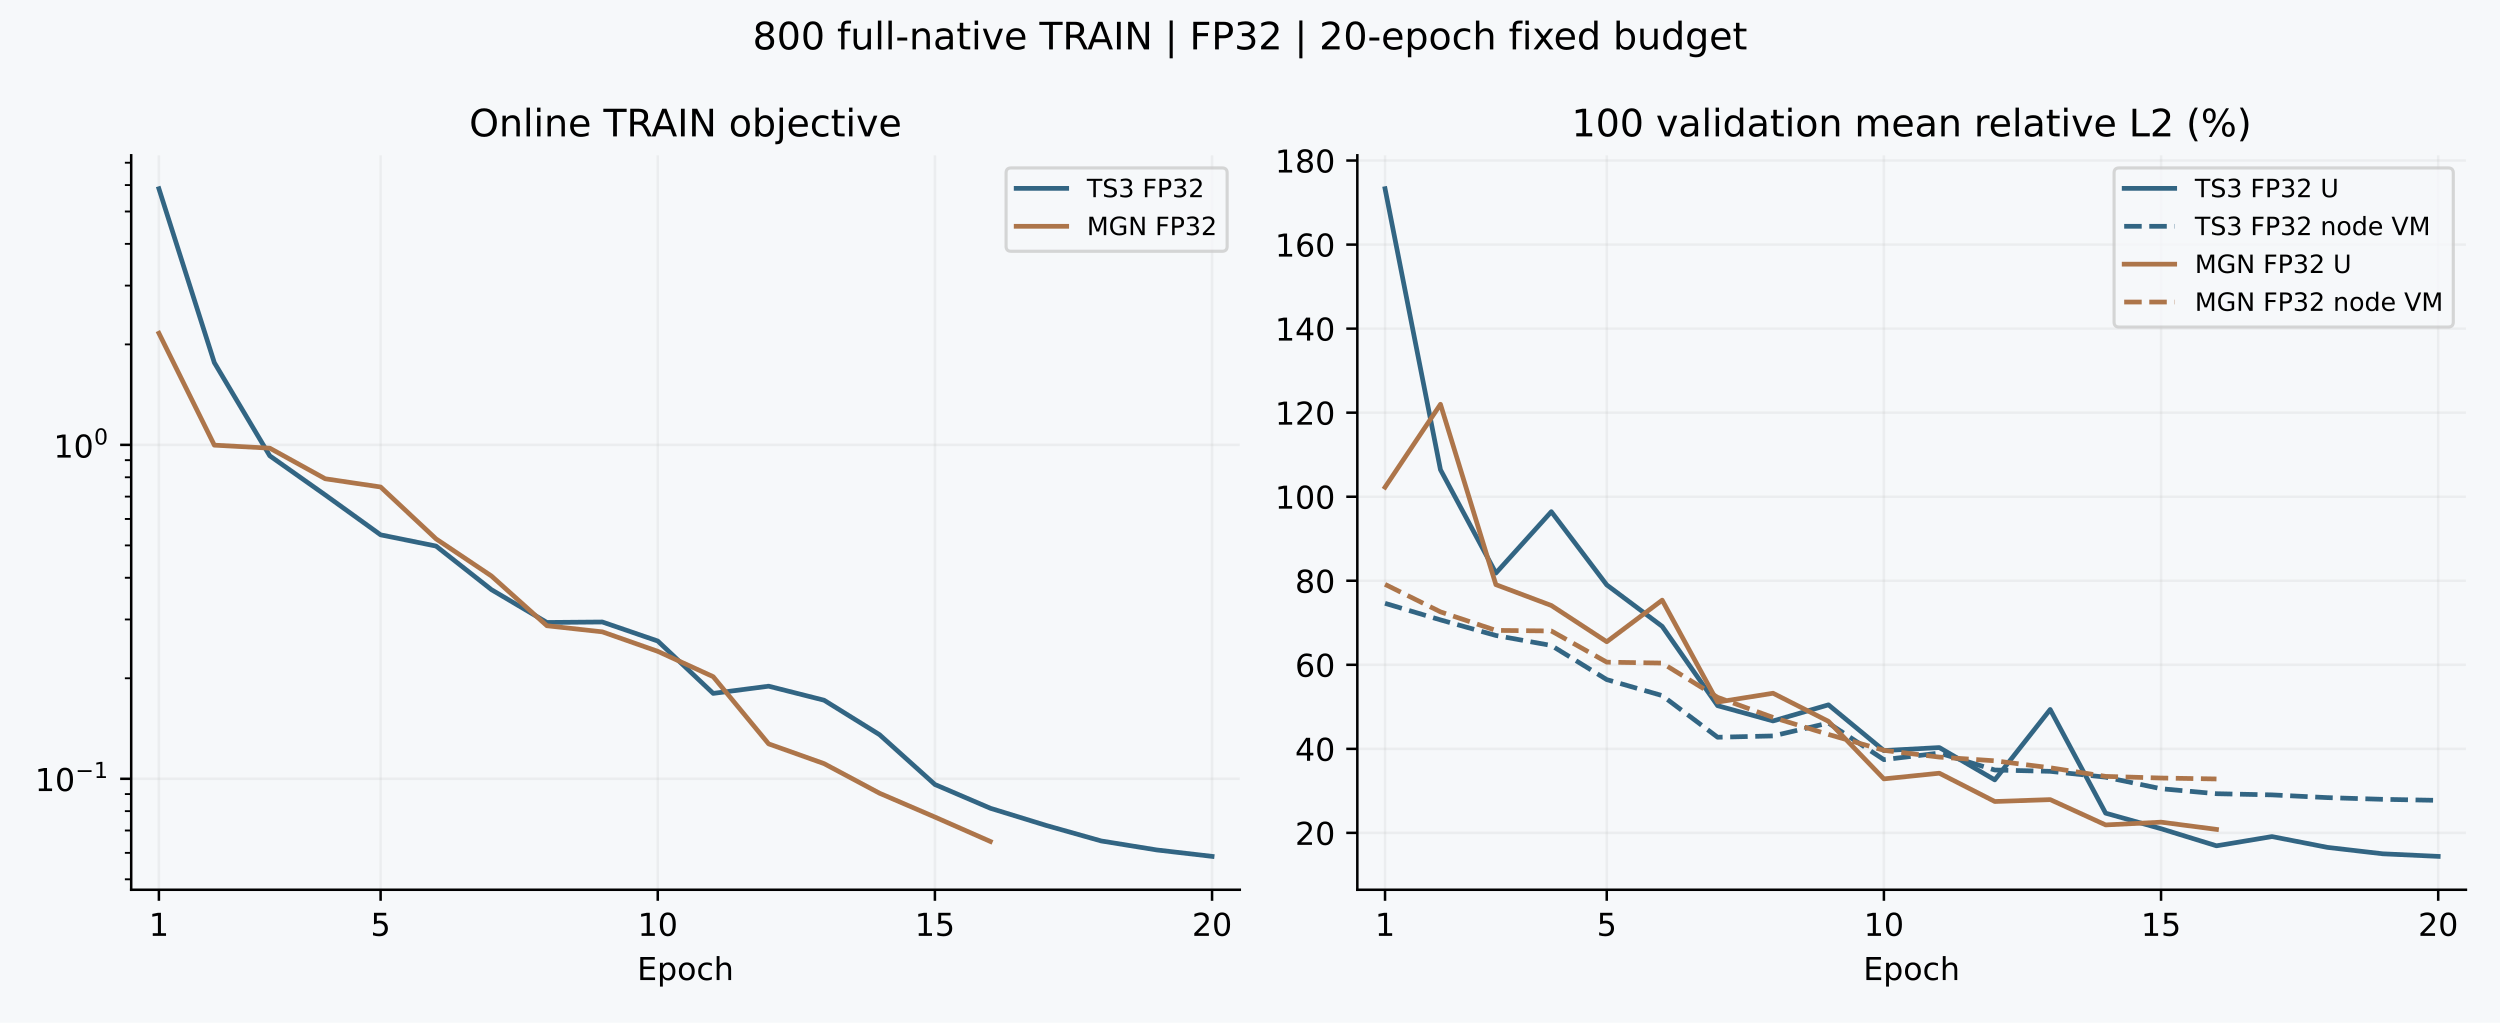
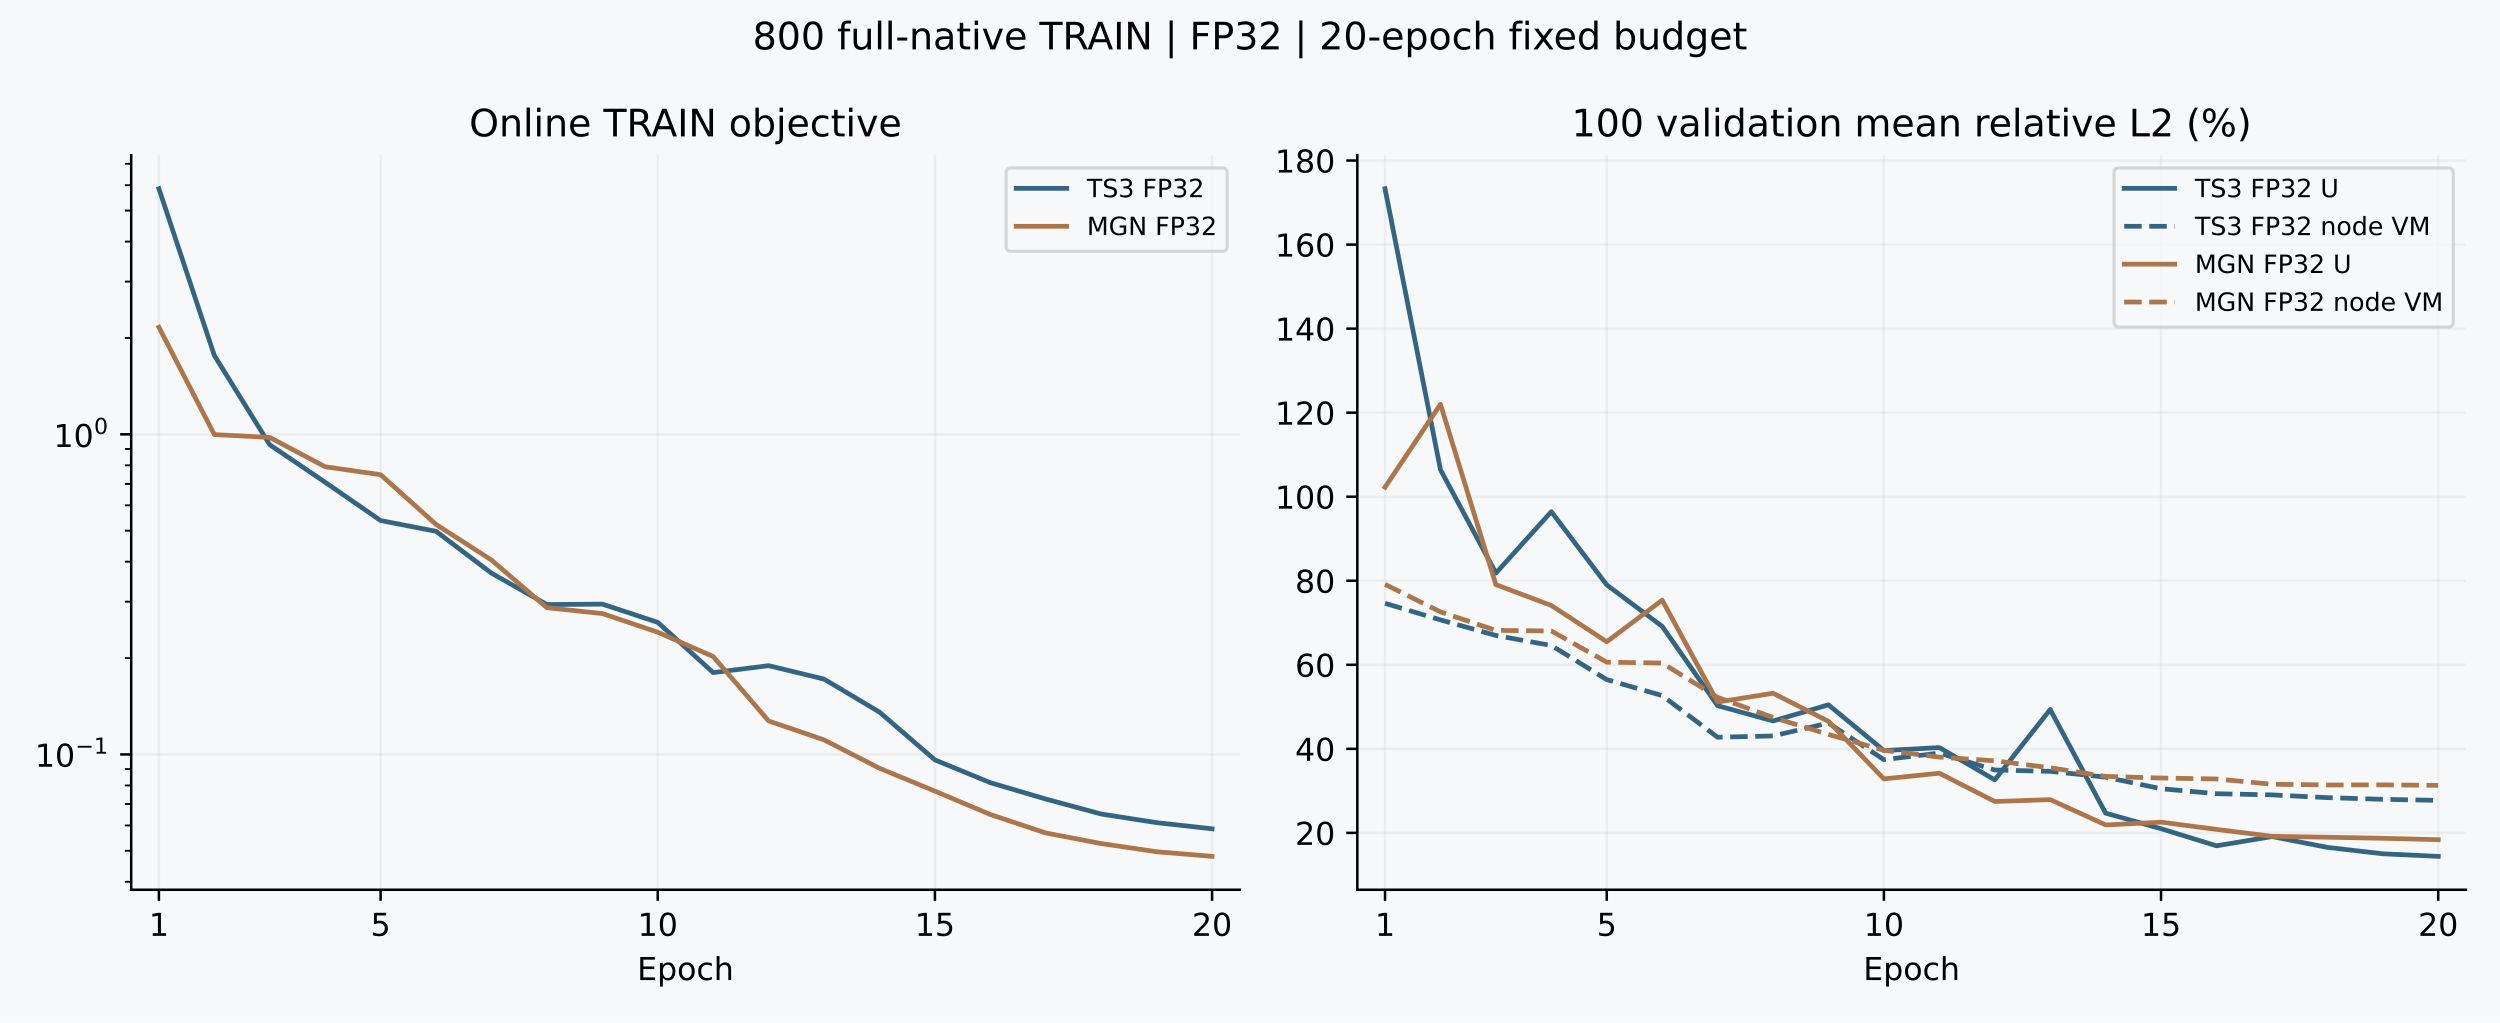
<svg xmlns="http://www.w3.org/2000/svg" xmlns:xlink="http://www.w3.org/1999/xlink" width="792pt" height="324pt" viewBox="0 0 792 324" version="1.1">
  <defs>
    <style type="text/css">*{stroke-linejoin: round; stroke-linecap: butt}</style>
  </defs>
  <g id="figure_1">
    <g id="patch_1">
      <path d="M 0 324 L 792 324 L 792 0 L 0 0 z " style="fill: #f6f8fa" />
    </g>
    <g id="axes_1">
      <g id="patch_2">
        <path d="M 41.56 281.878 L 392.76 281.878 L 392.76 49.203 L 41.56 49.203 z " style="fill: #f6f8fa" />
      </g>
      <g id="matplotlib.axis_1">
        <g id="xtick_1">
          <g id="line2d_1">
            <path d="M 50.34 281.878 L 50.34 49.203 " clip-path="url(#p38603b21fd)" style="fill: none; stroke: #b0b0b0; stroke-opacity: 0.15; stroke-width: 0.8; stroke-linecap: square" />
          </g>
          <g id="line2d_2">
            <defs>
              <path id="m1277dd95a5" d="M 0 0 L 0 3.5 " style="stroke: #000000; stroke-width: 0.8" />
            </defs>
            <g>
              <use xlink:href="#m1277dd95a5" x="50.34" y="281.878" style="stroke: #000000; stroke-width: 0.8" />
            </g>
          </g>
          <g id="text_1">
            <text style="font-size: 10px; font-family: 'DejaVu Sans'; text-anchor: middle" x="50.34" y="296.475" transform="rotate(-0 50.34 296.4753)">1</text>
          </g>
        </g>
        <g id="xtick_2">
          <g id="line2d_3">
            <path d="M 120.58 281.878 L 120.58 49.203 " clip-path="url(#p38603b21fd)" style="fill: none; stroke: #b0b0b0; stroke-opacity: 0.15; stroke-width: 0.8; stroke-linecap: square" />
          </g>
          <g id="line2d_4">
            <g>
              <use xlink:href="#m1277dd95a5" x="120.58" y="281.878" style="stroke: #000000; stroke-width: 0.8" />
            </g>
          </g>
          <g id="text_2">
            <text style="font-size: 10px; font-family: 'DejaVu Sans'; text-anchor: middle" x="120.58" y="296.475" transform="rotate(-0 120.58 296.4753)">5</text>
          </g>
        </g>
        <g id="xtick_3">
          <g id="line2d_5">
            <path d="M 208.38 281.878 L 208.38 49.203 " clip-path="url(#p38603b21fd)" style="fill: none; stroke: #b0b0b0; stroke-opacity: 0.15; stroke-width: 0.8; stroke-linecap: square" />
          </g>
          <g id="line2d_6">
            <g>
              <use xlink:href="#m1277dd95a5" x="208.38" y="281.878" style="stroke: #000000; stroke-width: 0.8" />
            </g>
          </g>
          <g id="text_3">
            <text style="font-size: 10px; font-family: 'DejaVu Sans'; text-anchor: middle" x="208.38" y="296.475" transform="rotate(-0 208.38 296.4753)">10</text>
          </g>
        </g>
        <g id="xtick_4">
          <g id="line2d_7">
            <path d="M 296.18 281.878 L 296.18 49.203 " clip-path="url(#p38603b21fd)" style="fill: none; stroke: #b0b0b0; stroke-opacity: 0.15; stroke-width: 0.8; stroke-linecap: square" />
          </g>
          <g id="line2d_8">
            <g>
              <use xlink:href="#m1277dd95a5" x="296.18" y="281.878" style="stroke: #000000; stroke-width: 0.8" />
            </g>
          </g>
          <g id="text_4">
            <text style="font-size: 10px; font-family: 'DejaVu Sans'; text-anchor: middle" x="296.18" y="296.475" transform="rotate(-0 296.18 296.4753)">15</text>
          </g>
        </g>
        <g id="xtick_5">
          <g id="line2d_9">
            <path d="M 383.98 281.878 L 383.98 49.203 " clip-path="url(#p38603b21fd)" style="fill: none; stroke: #b0b0b0; stroke-opacity: 0.15; stroke-width: 0.8; stroke-linecap: square" />
          </g>
          <g id="line2d_10">
            <g>
              <use xlink:href="#m1277dd95a5" x="383.98" y="281.878" style="stroke: #000000; stroke-width: 0.8" />
            </g>
          </g>
          <g id="text_5">
            <text style="font-size: 10px; font-family: 'DejaVu Sans'; text-anchor: middle" x="383.98" y="296.475" transform="rotate(-0 383.98 296.4753)">20</text>
          </g>
        </g>
        <g id="text_6">
          <text style="font-size: 10px; font-family: 'DejaVu Sans'; text-anchor: middle" x="217.16" y="310.476" transform="rotate(-0 217.16 310.4761)">Epoch</text>
        </g>
      </g>
      <g id="matplotlib.axis_2">
        <g id="ytick_1">
          <g id="line2d_11">
-             <path d="M 41.56 246.718 L 392.76 246.718 " clip-path="url(#p38603b21fd)" style="fill: none; stroke: #b0b0b0; stroke-opacity: 0.15; stroke-width: 0.8; stroke-linecap: square" />
+             <path d="M 41.56 239.005 L 392.76 239.005 " clip-path="url(#p38603b21fd)" style="fill: none; stroke: #b0b0b0; stroke-opacity: 0.15; stroke-width: 0.8; stroke-linecap: square" />
          </g>
          <g id="line2d_12">
            <defs>
              <path id="mb6ccb03e6a" d="M 0 0 L -3.5 0 " style="stroke: #000000; stroke-width: 0.8" />
            </defs>
            <g>
-               <use xlink:href="#mb6ccb03e6a" x="41.56" y="246.718" style="stroke: #000000; stroke-width: 0.8" />
+               <use xlink:href="#mb6ccb03e6a" x="41.56" y="239.005" style="stroke: #000000; stroke-width: 0.8" />
            </g>
          </g>
          <g id="text_7">
-             <g transform="translate(11.06 251.3682)">
+             <g transform="translate(11.06 243.6551)">
              <text>
                <tspan x="0" y="-0.762" style="font-size: 10px; font-family: 'DejaVu Sans'">1</tspan>
                <tspan x="6.362" y="-0.762" style="font-size: 10px; font-family: 'DejaVu Sans'">0</tspan>
                <tspan x="12.82" y="-4.892" style="font-size: 7px; font-family: 'DejaVu Sans'">−</tspan>
                <tspan x="18.686" y="-4.892" style="font-size: 7px; font-family: 'DejaVu Sans'">1</tspan>
              </text>
            </g>
          </g>
        </g>
        <g id="ytick_2">
          <g id="line2d_13">
-             <path d="M 41.56 140.942 L 392.76 140.942 " clip-path="url(#p38603b21fd)" style="fill: none; stroke: #b0b0b0; stroke-opacity: 0.15; stroke-width: 0.8; stroke-linecap: square" />
+             <path d="M 41.56 137.593 L 392.76 137.593 " clip-path="url(#p38603b21fd)" style="fill: none; stroke: #b0b0b0; stroke-opacity: 0.15; stroke-width: 0.8; stroke-linecap: square" />
          </g>
          <g id="line2d_14">
            <g>
-               <use xlink:href="#mb6ccb03e6a" x="41.56" y="140.942" style="stroke: #000000; stroke-width: 0.8" />
+               <use xlink:href="#mb6ccb03e6a" x="41.56" y="137.593" style="stroke: #000000; stroke-width: 0.8" />
            </g>
          </g>
          <g id="text_8">
-             <g transform="translate(16.96 145.6417)">
+             <g transform="translate(16.96 142.2929)">
              <text>
                <tspan x="0" y="-0.675" style="font-size: 10px; font-family: 'DejaVu Sans'">1</tspan>
                <tspan x="6.362" y="-0.675" style="font-size: 10px; font-family: 'DejaVu Sans'">0</tspan>
                <tspan x="12.82" y="-4.805" style="font-size: 7px; font-family: 'DejaVu Sans'">0</tspan>
              </text>
            </g>
          </g>
        </g>
        <g id="ytick_3">
          <g id="line2d_15">
            <defs>
              <path id="mc5d90424d1" d="M 0 0 L -2 0 " style="stroke: #000000; stroke-width: 0.6" />
            </defs>
            <g>
-               <use xlink:href="#mc5d90424d1" x="41.56" y="278.56" style="stroke: #000000; stroke-width: 0.6" />
+               <use xlink:href="#mc5d90424d1" x="41.56" y="279.361" style="stroke: #000000; stroke-width: 0.6" />
            </g>
          </g>
        </g>
        <g id="ytick_4">
          <g id="line2d_16">
            <g>
-               <use xlink:href="#mc5d90424d1" x="41.56" y="270.185" style="stroke: #000000; stroke-width: 0.6" />
+               <use xlink:href="#mc5d90424d1" x="41.56" y="269.533" style="stroke: #000000; stroke-width: 0.6" />
            </g>
          </g>
        </g>
        <g id="ytick_5">
          <g id="line2d_17">
            <g>
-               <use xlink:href="#mc5d90424d1" x="41.56" y="263.103" style="stroke: #000000; stroke-width: 0.6" />
+               <use xlink:href="#mc5d90424d1" x="41.56" y="261.503" style="stroke: #000000; stroke-width: 0.6" />
            </g>
          </g>
        </g>
        <g id="ytick_6">
          <g id="line2d_18">
            <g>
-               <use xlink:href="#mc5d90424d1" x="41.56" y="256.969" style="stroke: #000000; stroke-width: 0.6" />
+               <use xlink:href="#mc5d90424d1" x="41.56" y="254.714" style="stroke: #000000; stroke-width: 0.6" />
            </g>
          </g>
        </g>
        <g id="ytick_7">
          <g id="line2d_19">
            <g>
-               <use xlink:href="#mc5d90424d1" x="41.56" y="251.558" style="stroke: #000000; stroke-width: 0.6" />
+               <use xlink:href="#mc5d90424d1" x="41.56" y="248.833" style="stroke: #000000; stroke-width: 0.6" />
            </g>
          </g>
        </g>
        <g id="ytick_8">
          <g id="line2d_20">
            <g>
-               <use xlink:href="#mc5d90424d1" x="41.56" y="214.876" style="stroke: #000000; stroke-width: 0.6" />
+               <use xlink:href="#mc5d90424d1" x="41.56" y="243.645" style="stroke: #000000; stroke-width: 0.6" />
            </g>
          </g>
        </g>
        <g id="ytick_9">
          <g id="line2d_21">
            <g>
-               <use xlink:href="#mc5d90424d1" x="41.56" y="196.25" style="stroke: #000000; stroke-width: 0.6" />
+               <use xlink:href="#mc5d90424d1" x="41.56" y="208.477" style="stroke: #000000; stroke-width: 0.6" />
            </g>
          </g>
        </g>
        <g id="ytick_10">
          <g id="line2d_22">
            <g>
-               <use xlink:href="#mc5d90424d1" x="41.56" y="183.034" style="stroke: #000000; stroke-width: 0.6" />
+               <use xlink:href="#mc5d90424d1" x="41.56" y="190.619" style="stroke: #000000; stroke-width: 0.6" />
            </g>
          </g>
        </g>
        <g id="ytick_11">
          <g id="line2d_23">
            <g>
-               <use xlink:href="#mc5d90424d1" x="41.56" y="172.784" style="stroke: #000000; stroke-width: 0.6" />
+               <use xlink:href="#mc5d90424d1" x="41.56" y="177.949" style="stroke: #000000; stroke-width: 0.6" />
            </g>
          </g>
        </g>
        <g id="ytick_12">
          <g id="line2d_24">
            <g>
-               <use xlink:href="#mc5d90424d1" x="41.56" y="164.408" style="stroke: #000000; stroke-width: 0.6" />
+               <use xlink:href="#mc5d90424d1" x="41.56" y="168.121" style="stroke: #000000; stroke-width: 0.6" />
            </g>
          </g>
        </g>
        <g id="ytick_13">
          <g id="line2d_25">
            <g>
-               <use xlink:href="#mc5d90424d1" x="41.56" y="157.327" style="stroke: #000000; stroke-width: 0.6" />
+               <use xlink:href="#mc5d90424d1" x="41.56" y="160.091" style="stroke: #000000; stroke-width: 0.6" />
            </g>
          </g>
        </g>
        <g id="ytick_14">
          <g id="line2d_26">
            <g>
-               <use xlink:href="#mc5d90424d1" x="41.56" y="151.192" style="stroke: #000000; stroke-width: 0.6" />
+               <use xlink:href="#mc5d90424d1" x="41.56" y="153.302" style="stroke: #000000; stroke-width: 0.6" />
            </g>
          </g>
        </g>
        <g id="ytick_15">
          <g id="line2d_27">
            <g>
-               <use xlink:href="#mc5d90424d1" x="41.56" y="145.782" style="stroke: #000000; stroke-width: 0.6" />
+               <use xlink:href="#mc5d90424d1" x="41.56" y="147.421" style="stroke: #000000; stroke-width: 0.6" />
            </g>
          </g>
        </g>
        <g id="ytick_16">
          <g id="line2d_28">
            <g>
-               <use xlink:href="#mc5d90424d1" x="41.56" y="109.1" style="stroke: #000000; stroke-width: 0.6" />
+               <use xlink:href="#mc5d90424d1" x="41.56" y="142.233" style="stroke: #000000; stroke-width: 0.6" />
            </g>
          </g>
        </g>
        <g id="ytick_17">
          <g id="line2d_29">
            <g>
-               <use xlink:href="#mc5d90424d1" x="41.56" y="90.473" style="stroke: #000000; stroke-width: 0.6" />
+               <use xlink:href="#mc5d90424d1" x="41.56" y="107.065" style="stroke: #000000; stroke-width: 0.6" />
            </g>
          </g>
        </g>
        <g id="ytick_18">
          <g id="line2d_30">
            <g>
-               <use xlink:href="#mc5d90424d1" x="41.56" y="77.258" style="stroke: #000000; stroke-width: 0.6" />
+               <use xlink:href="#mc5d90424d1" x="41.56" y="89.207" style="stroke: #000000; stroke-width: 0.6" />
            </g>
          </g>
        </g>
        <g id="ytick_19">
          <g id="line2d_31">
            <g>
-               <use xlink:href="#mc5d90424d1" x="41.56" y="67.007" style="stroke: #000000; stroke-width: 0.6" />
+               <use xlink:href="#mc5d90424d1" x="41.56" y="76.537" style="stroke: #000000; stroke-width: 0.6" />
            </g>
          </g>
        </g>
        <g id="ytick_20">
          <g id="line2d_32">
            <g>
-               <use xlink:href="#mc5d90424d1" x="41.56" y="58.632" style="stroke: #000000; stroke-width: 0.6" />
+               <use xlink:href="#mc5d90424d1" x="41.56" y="66.709" style="stroke: #000000; stroke-width: 0.6" />
            </g>
          </g>
        </g>
        <g id="ytick_21">
          <g id="line2d_33">
            <g>
-               <use xlink:href="#mc5d90424d1" x="41.56" y="51.55" style="stroke: #000000; stroke-width: 0.6" />
-             </g>
-           </g>
-         </g>
-       </g>
-       <g id="line2d_34">
-         <path d="M 50.34 59.779 L 67.9 114.883 L 85.46 144.4 L 103.02 156.792 L 120.58 169.439 L 138.14 172.998 L 155.7 186.815 L 173.26 197.199 L 190.82 197.046 L 208.38 203.08 L 225.94 219.67 L 243.5 217.382 L 261.06 221.827 L 278.62 232.735 L 296.18 248.527 L 313.74 256.054 L 331.3 261.464 L 348.86 266.415 L 366.42 269.26 L 383.98 271.302 " clip-path="url(#p38603b21fd)" style="fill: none; stroke: #326583; stroke-width: 1.5; stroke-linecap: square" />
+               <use xlink:href="#mc5d90424d1" x="41.56" y="58.679" style="stroke: #000000; stroke-width: 0.6" />
+             </g>
+           </g>
+         </g>
+         <g id="ytick_22">
+           <g id="line2d_34">
+             <g>
+               <use xlink:href="#mc5d90424d1" x="41.56" y="51.89" style="stroke: #000000; stroke-width: 0.6" />
+             </g>
+           </g>
+         </g>
      </g>
      <g id="line2d_35">
-         <path d="M 50.34 105.561 L 67.9 141.026 L 85.46 141.978 L 103.02 151.671 L 120.58 154.282 L 138.14 170.718 L 155.7 182.486 L 173.26 198.237 L 190.82 200.172 L 208.38 206.347 L 225.94 214.372 L 243.5 235.657 L 261.06 241.915 L 278.62 251.288 L 296.18 258.847 L 313.74 266.576 " clip-path="url(#p38603b21fd)" style="fill: none; stroke: #ad754a; stroke-width: 1.5; stroke-linecap: square" />
+         <path d="M 50.34 59.779 L 67.9 112.609 L 85.46 140.909 L 103.02 152.79 L 120.58 164.915 L 138.14 168.326 L 155.7 181.574 L 173.26 191.529 L 190.82 191.382 L 208.38 197.168 L 225.94 213.073 L 243.5 210.88 L 261.06 215.141 L 278.62 225.599 L 296.18 240.74 L 313.74 247.955 L 331.3 253.142 L 348.86 257.889 L 366.42 260.617 L 383.98 262.574 " clip-path="url(#p38603b21fd)" style="fill: none; stroke: #326583; stroke-width: 1.5; stroke-linecap: square" />
+       </g>
+       <g id="line2d_36">
+         <path d="M 50.34 103.672 L 67.9 137.674 L 85.46 138.586 L 103.02 147.88 L 120.58 150.383 L 138.14 166.141 L 155.7 177.423 L 173.26 192.524 L 190.82 194.379 L 208.38 200.3 L 225.94 207.994 L 243.5 228.4 L 261.06 234.4 L 278.62 243.386 L 296.18 250.634 L 313.74 258.044 L 331.3 263.883 L 348.86 267.249 L 366.42 269.836 L 383.98 271.302 " clip-path="url(#p38603b21fd)" style="fill: none; stroke: #ad754a; stroke-width: 1.5; stroke-linecap: square" />
      </g>
      <g id="patch_3">
        <path d="M 41.56 281.878 L 41.56 49.203 " style="fill: none; stroke: #000000; stroke-width: 0.8; stroke-linejoin: miter; stroke-linecap: square" />
      </g>
      <g id="patch_4">
        <path d="M 41.56 281.878 L 392.76 281.878 " style="fill: none; stroke: #000000; stroke-width: 0.8; stroke-linejoin: miter; stroke-linecap: square" />
      </g>
      <g id="text_9">
        <text style="font-size: 12px; font-family: 'DejaVu Sans'; text-anchor: middle" x="217.16" y="43.203" transform="rotate(-0 217.16 43.20281)">Online TRAIN objective</text>
      </g>
      <g id="legend_1">
        <g id="patch_5">
          <path d="M 320.326 79.604 L 387.16 79.604 Q 388.76 79.604 388.76 78.004 L 388.76 54.803 Q 388.76 53.203 387.16 53.203 L 320.326 53.203 Q 318.726 53.203 318.726 54.803 L 318.726 78.004 Q 318.726 79.604 320.326 79.604 z " style="fill: #f6f8fa; opacity: 0.8; stroke: #cccccc; stroke-linejoin: miter" />
        </g>
-         <g id="line2d_36">
+         <g id="line2d_37">
          <path d="M 321.926 59.682 L 329.926 59.682 L 337.926 59.682 " style="fill: none; stroke: #326583; stroke-width: 1.5; stroke-linecap: square" />
        </g>
        <g id="text_10">
          <text style="font-size: 8px; font-family: 'DejaVu Sans'; text-anchor: start" x="344.326" y="62.482" transform="rotate(-0 344.3263 62.48156)">TS3 FP32</text>
        </g>
-         <g id="line2d_37">
+         <g id="line2d_38">
          <path d="M 321.926 71.682 L 329.926 71.682 L 337.926 71.682 " style="fill: none; stroke: #ad754a; stroke-width: 1.5; stroke-linecap: square" />
        </g>
        <g id="text_11">
          <text style="font-size: 8px; font-family: 'DejaVu Sans'; text-anchor: start" x="344.326" y="74.482" transform="rotate(-0 344.3263 74.48219)">MGN FP32</text>
        </g>
      </g>
    </g>
    <g id="axes_2">
      <g id="patch_6">
        <path d="M 430 281.878 L 781.2 281.878 L 781.2 49.203 L 430 49.203 z " style="fill: #f6f8fa" />
      </g>
      <g id="matplotlib.axis_3">
        <g id="xtick_6">
-           <g id="line2d_38">
+           <g id="line2d_39">
            <path d="M 438.78 281.878 L 438.78 49.203 " clip-path="url(#pbef329bad1)" style="fill: none; stroke: #b0b0b0; stroke-opacity: 0.15; stroke-width: 0.8; stroke-linecap: square" />
          </g>
-           <g id="line2d_39">
+           <g id="line2d_40">
            <g>
              <use xlink:href="#m1277dd95a5" x="438.78" y="281.878" style="stroke: #000000; stroke-width: 0.8" />
            </g>
          </g>
          <g id="text_12">
            <text style="font-size: 10px; font-family: 'DejaVu Sans'; text-anchor: middle" x="438.78" y="296.475" transform="rotate(-0 438.78 296.4753)">1</text>
          </g>
        </g>
        <g id="xtick_7">
-           <g id="line2d_40">
+           <g id="line2d_41">
            <path d="M 509.02 281.878 L 509.02 49.203 " clip-path="url(#pbef329bad1)" style="fill: none; stroke: #b0b0b0; stroke-opacity: 0.15; stroke-width: 0.8; stroke-linecap: square" />
          </g>
-           <g id="line2d_41">
+           <g id="line2d_42">
            <g>
              <use xlink:href="#m1277dd95a5" x="509.02" y="281.878" style="stroke: #000000; stroke-width: 0.8" />
            </g>
          </g>
          <g id="text_13">
            <text style="font-size: 10px; font-family: 'DejaVu Sans'; text-anchor: middle" x="509.02" y="296.475" transform="rotate(-0 509.02 296.4753)">5</text>
          </g>
        </g>
        <g id="xtick_8">
-           <g id="line2d_42">
+           <g id="line2d_43">
            <path d="M 596.82 281.878 L 596.82 49.203 " clip-path="url(#pbef329bad1)" style="fill: none; stroke: #b0b0b0; stroke-opacity: 0.15; stroke-width: 0.8; stroke-linecap: square" />
          </g>
-           <g id="line2d_43">
+           <g id="line2d_44">
            <g>
              <use xlink:href="#m1277dd95a5" x="596.82" y="281.878" style="stroke: #000000; stroke-width: 0.8" />
            </g>
          </g>
          <g id="text_14">
            <text style="font-size: 10px; font-family: 'DejaVu Sans'; text-anchor: middle" x="596.82" y="296.475" transform="rotate(-0 596.82 296.4753)">10</text>
          </g>
        </g>
        <g id="xtick_9">
-           <g id="line2d_44">
+           <g id="line2d_45">
            <path d="M 684.62 281.878 L 684.62 49.203 " clip-path="url(#pbef329bad1)" style="fill: none; stroke: #b0b0b0; stroke-opacity: 0.15; stroke-width: 0.8; stroke-linecap: square" />
          </g>
-           <g id="line2d_45">
+           <g id="line2d_46">
            <g>
              <use xlink:href="#m1277dd95a5" x="684.62" y="281.878" style="stroke: #000000; stroke-width: 0.8" />
            </g>
          </g>
          <g id="text_15">
            <text style="font-size: 10px; font-family: 'DejaVu Sans'; text-anchor: middle" x="684.62" y="296.475" transform="rotate(-0 684.62 296.4753)">15</text>
          </g>
        </g>
        <g id="xtick_10">
-           <g id="line2d_46">
+           <g id="line2d_47">
            <path d="M 772.42 281.878 L 772.42 49.203 " clip-path="url(#pbef329bad1)" style="fill: none; stroke: #b0b0b0; stroke-opacity: 0.15; stroke-width: 0.8; stroke-linecap: square" />
          </g>
-           <g id="line2d_47">
+           <g id="line2d_48">
            <g>
              <use xlink:href="#m1277dd95a5" x="772.42" y="281.878" style="stroke: #000000; stroke-width: 0.8" />
            </g>
          </g>
          <g id="text_16">
            <text style="font-size: 10px; font-family: 'DejaVu Sans'; text-anchor: middle" x="772.42" y="296.475" transform="rotate(-0 772.42 296.4753)">20</text>
          </g>
        </g>
        <g id="text_17">
          <text style="font-size: 10px; font-family: 'DejaVu Sans'; text-anchor: middle" x="605.6" y="310.476" transform="rotate(-0 605.6 310.4761)">Epoch</text>
        </g>
      </g>
      <g id="matplotlib.axis_4">
-         <g id="ytick_22">
-           <g id="line2d_48">
+         <g id="ytick_23">
+           <g id="line2d_49">
            <path d="M 430 263.857 L 781.2 263.857 " clip-path="url(#pbef329bad1)" style="fill: none; stroke: #b0b0b0; stroke-opacity: 0.15; stroke-width: 0.8; stroke-linecap: square" />
          </g>
-           <g id="line2d_49">
+           <g id="line2d_50">
            <g>
              <use xlink:href="#mb6ccb03e6a" x="430" y="263.857" style="stroke: #000000; stroke-width: 0.8" />
            </g>
          </g>
          <g id="text_18">
            <text style="font-size: 10px; font-family: 'DejaVu Sans'; text-anchor: end" x="423" y="267.656" transform="rotate(-0 423 267.6555)">20</text>
          </g>
        </g>
-         <g id="ytick_23">
-           <g id="line2d_50">
+         <g id="ytick_24">
+           <g id="line2d_51">
            <path d="M 430 237.232 L 781.2 237.232 " clip-path="url(#pbef329bad1)" style="fill: none; stroke: #b0b0b0; stroke-opacity: 0.15; stroke-width: 0.8; stroke-linecap: square" />
          </g>
-           <g id="line2d_51">
+           <g id="line2d_52">
            <g>
              <use xlink:href="#mb6ccb03e6a" x="430" y="237.232" style="stroke: #000000; stroke-width: 0.8" />
            </g>
          </g>
          <g id="text_19">
            <text style="font-size: 10px; font-family: 'DejaVu Sans'; text-anchor: end" x="423" y="241.031" transform="rotate(-0 423 241.0311)">40</text>
          </g>
        </g>
-         <g id="ytick_24">
-           <g id="line2d_52">
+         <g id="ytick_25">
+           <g id="line2d_53">
            <path d="M 430 210.608 L 781.2 210.608 " clip-path="url(#pbef329bad1)" style="fill: none; stroke: #b0b0b0; stroke-opacity: 0.15; stroke-width: 0.8; stroke-linecap: square" />
          </g>
-           <g id="line2d_53">
+           <g id="line2d_54">
            <g>
              <use xlink:href="#mb6ccb03e6a" x="430" y="210.608" style="stroke: #000000; stroke-width: 0.8" />
            </g>
          </g>
          <g id="text_20">
            <text style="font-size: 10px; font-family: 'DejaVu Sans'; text-anchor: end" x="423" y="214.407" transform="rotate(-0 423 214.4066)">60</text>
          </g>
        </g>
-         <g id="ytick_25">
-           <g id="line2d_54">
+         <g id="ytick_26">
+           <g id="line2d_55">
            <path d="M 430 183.983 L 781.2 183.983 " clip-path="url(#pbef329bad1)" style="fill: none; stroke: #b0b0b0; stroke-opacity: 0.15; stroke-width: 0.8; stroke-linecap: square" />
          </g>
-           <g id="line2d_55">
+           <g id="line2d_56">
            <g>
              <use xlink:href="#mb6ccb03e6a" x="430" y="183.983" style="stroke: #000000; stroke-width: 0.8" />
            </g>
          </g>
          <g id="text_21">
            <text style="font-size: 10px; font-family: 'DejaVu Sans'; text-anchor: end" x="423" y="187.782" transform="rotate(-0 423 187.7821)">80</text>
          </g>
        </g>
-         <g id="ytick_26">
-           <g id="line2d_56">
+         <g id="ytick_27">
+           <g id="line2d_57">
            <path d="M 430 157.359 L 781.2 157.359 " clip-path="url(#pbef329bad1)" style="fill: none; stroke: #b0b0b0; stroke-opacity: 0.15; stroke-width: 0.8; stroke-linecap: square" />
          </g>
-           <g id="line2d_57">
+           <g id="line2d_58">
            <g>
              <use xlink:href="#mb6ccb03e6a" x="430" y="157.359" style="stroke: #000000; stroke-width: 0.8" />
            </g>
          </g>
          <g id="text_22">
            <text style="font-size: 10px; font-family: 'DejaVu Sans'; text-anchor: end" x="423" y="161.158" transform="rotate(-0 423 161.1577)">100</text>
          </g>
        </g>
-         <g id="ytick_27">
-           <g id="line2d_58">
+         <g id="ytick_28">
+           <g id="line2d_59">
            <path d="M 430 130.734 L 781.2 130.734 " clip-path="url(#pbef329bad1)" style="fill: none; stroke: #b0b0b0; stroke-opacity: 0.15; stroke-width: 0.8; stroke-linecap: square" />
          </g>
-           <g id="line2d_59">
+           <g id="line2d_60">
            <g>
              <use xlink:href="#mb6ccb03e6a" x="430" y="130.734" style="stroke: #000000; stroke-width: 0.8" />
            </g>
          </g>
          <g id="text_23">
            <text style="font-size: 10px; font-family: 'DejaVu Sans'; text-anchor: end" x="423" y="134.533" transform="rotate(-0 423 134.5332)">120</text>
          </g>
        </g>
-         <g id="ytick_28">
-           <g id="line2d_60">
+         <g id="ytick_29">
+           <g id="line2d_61">
            <path d="M 430 104.11 L 781.2 104.11 " clip-path="url(#pbef329bad1)" style="fill: none; stroke: #b0b0b0; stroke-opacity: 0.15; stroke-width: 0.8; stroke-linecap: square" />
          </g>
-           <g id="line2d_61">
+           <g id="line2d_62">
            <g>
              <use xlink:href="#mb6ccb03e6a" x="430" y="104.11" style="stroke: #000000; stroke-width: 0.8" />
            </g>
          </g>
          <g id="text_24">
            <text style="font-size: 10px; font-family: 'DejaVu Sans'; text-anchor: end" x="423" y="107.909" transform="rotate(-0 423 107.9088)">140</text>
          </g>
        </g>
-         <g id="ytick_29">
-           <g id="line2d_62">
+         <g id="ytick_30">
+           <g id="line2d_63">
            <path d="M 430 77.485 L 781.2 77.485 " clip-path="url(#pbef329bad1)" style="fill: none; stroke: #b0b0b0; stroke-opacity: 0.15; stroke-width: 0.8; stroke-linecap: square" />
          </g>
-           <g id="line2d_63">
+           <g id="line2d_64">
            <g>
              <use xlink:href="#mb6ccb03e6a" x="430" y="77.485" style="stroke: #000000; stroke-width: 0.8" />
            </g>
          </g>
          <g id="text_25">
            <text style="font-size: 10px; font-family: 'DejaVu Sans'; text-anchor: end" x="423" y="81.284" transform="rotate(-0 423 81.28428)">160</text>
          </g>
        </g>
-         <g id="ytick_30">
-           <g id="line2d_64">
+         <g id="ytick_31">
+           <g id="line2d_65">
            <path d="M 430 50.861 L 781.2 50.861 " clip-path="url(#pbef329bad1)" style="fill: none; stroke: #b0b0b0; stroke-opacity: 0.15; stroke-width: 0.8; stroke-linecap: square" />
          </g>
-           <g id="line2d_65">
+           <g id="line2d_66">
            <g>
              <use xlink:href="#mb6ccb03e6a" x="430" y="50.861" style="stroke: #000000; stroke-width: 0.8" />
            </g>
          </g>
          <g id="text_26">
            <text style="font-size: 10px; font-family: 'DejaVu Sans'; text-anchor: end" x="423" y="54.66" transform="rotate(-0 423 54.65982)">180</text>
          </g>
        </g>
      </g>
-       <g id="line2d_66">
+       <g id="line2d_67">
        <path d="M 438.78 59.779 L 456.34 148.812 L 473.9 181.553 L 491.46 162.108 L 509.02 185.302 L 526.58 198.431 L 544.14 223.559 L 561.7 228.399 L 579.26 223.289 L 596.82 237.782 L 614.38 236.826 L 631.94 247.065 L 649.5 224.768 L 667.06 257.606 L 684.62 262.542 L 702.18 267.953 L 719.74 265.026 L 737.3 268.449 L 754.86 270.484 L 772.42 271.302 " clip-path="url(#pbef329bad1)" style="fill: none; stroke: #326583; stroke-width: 1.5; stroke-linecap: square" />
      </g>
-       <g id="line2d_67">
+       <g id="line2d_68">
        <path d="M 438.78 191.131 L 456.34 196.383 L 473.9 201.32 L 491.46 204.491 L 509.02 215.3 L 526.58 220.366 L 544.14 233.557 L 561.7 233.145 L 579.26 229.058 L 596.82 240.66 L 614.38 238.57 L 631.94 243.935 L 649.5 244.356 L 667.06 246.211 L 684.62 249.868 L 702.18 251.448 L 719.74 251.818 L 737.3 252.685 L 754.86 253.225 L 772.42 253.556 " clip-path="url(#pbef329bad1)" style="fill: none; stroke-dasharray: 5.55,2.4; stroke-dashoffset: 0; stroke: #326583; stroke-width: 1.5" />
      </g>
-       <g id="line2d_68">
-         <path d="M 438.78 154.352 L 456.34 128.079 L 473.9 185.222 L 491.46 191.818 L 509.02 203.305 L 526.58 190.132 L 544.14 222.415 L 561.7 219.617 L 579.26 228.525 L 596.82 246.75 L 614.38 244.952 L 631.94 253.915 L 649.5 253.314 L 667.06 261.336 L 684.62 260.459 L 702.18 262.757 " clip-path="url(#pbef329bad1)" style="fill: none; stroke: #ad754a; stroke-width: 1.5; stroke-linecap: square" />
-       </g>
      <g id="line2d_69">
-         <path d="M 438.78 185.122 L 456.34 193.838 L 473.9 199.704 L 491.46 199.892 L 509.02 209.772 L 526.58 210.061 L 544.14 220.922 L 561.7 227.289 L 579.26 232.672 L 596.82 237.709 L 614.38 239.85 L 631.94 241.019 L 649.5 243.226 L 667.06 245.96 L 684.62 246.48 L 702.18 246.774 " clip-path="url(#pbef329bad1)" style="fill: none; stroke-dasharray: 5.55,2.4; stroke-dashoffset: 0; stroke: #ad754a; stroke-width: 1.5" />
+         <path d="M 438.78 154.352 L 456.34 128.079 L 473.9 185.222 L 491.46 191.818 L 509.02 203.305 L 526.58 190.132 L 544.14 222.415 L 561.7 219.617 L 579.26 228.525 L 596.82 246.75 L 614.38 244.952 L 631.94 253.915 L 649.5 253.314 L 667.06 261.336 L 684.62 260.459 L 702.18 262.757 L 719.74 264.943 L 737.3 265.236 L 754.86 265.57 L 772.42 266.02 " clip-path="url(#pbef329bad1)" style="fill: none; stroke: #ad754a; stroke-width: 1.5; stroke-linecap: square" />
+       </g>
+       <g id="line2d_70">
+         <path d="M 438.78 185.122 L 456.34 193.838 L 473.9 199.704 L 491.46 199.892 L 509.02 209.772 L 526.58 210.061 L 544.14 220.922 L 561.7 227.289 L 579.26 232.672 L 596.82 237.709 L 614.38 239.85 L 631.94 241.019 L 649.5 243.226 L 667.06 245.96 L 684.62 246.48 L 702.18 246.774 L 719.74 248.442 L 737.3 248.678 L 754.86 248.649 L 772.42 248.802 " clip-path="url(#pbef329bad1)" style="fill: none; stroke-dasharray: 5.55,2.4; stroke-dashoffset: 0; stroke: #ad754a; stroke-width: 1.5" />
      </g>
      <g id="patch_7">
        <path d="M 430 281.878 L 430 49.203 " style="fill: none; stroke: #000000; stroke-width: 0.8; stroke-linejoin: miter; stroke-linecap: square" />
      </g>
      <g id="patch_8">
        <path d="M 430 281.878 L 781.2 281.878 " style="fill: none; stroke: #000000; stroke-width: 0.8; stroke-linejoin: miter; stroke-linecap: square" />
      </g>
      <g id="text_27">
        <text style="font-size: 12px; font-family: 'DejaVu Sans'; text-anchor: middle" x="605.6" y="43.203" transform="rotate(-0 605.6 43.20281)">100 validation mean relative L2 (%)</text>
      </g>
      <g id="legend_2">
        <g id="patch_9">
          <path d="M 671.34 103.605 L 775.6 103.605 Q 777.2 103.605 777.2 102.005 L 777.2 54.803 Q 777.2 53.203 775.6 53.203 L 671.34 53.203 Q 669.74 53.203 669.74 54.803 L 669.74 102.005 Q 669.74 103.605 671.34 103.605 z " style="fill: #f6f8fa; opacity: 0.8; stroke: #cccccc; stroke-linejoin: miter" />
        </g>
-         <g id="line2d_70">
+         <g id="line2d_71">
          <path d="M 672.94 59.682 L 680.94 59.682 L 688.94 59.682 " style="fill: none; stroke: #326583; stroke-width: 1.5; stroke-linecap: square" />
        </g>
        <g id="text_28">
          <text style="font-size: 8px; font-family: 'DejaVu Sans'; text-anchor: start" x="695.34" y="62.482" transform="rotate(-0 695.34 62.48156)">TS3 FP32 U</text>
        </g>
-         <g id="line2d_71">
+         <g id="line2d_72">
          <path d="M 672.94 71.682 L 680.94 71.682 L 688.94 71.682 " style="fill: none; stroke-dasharray: 5.55,2.4; stroke-dashoffset: 0; stroke: #326583; stroke-width: 1.5" />
        </g>
        <g id="text_29">
          <text style="font-size: 8px; font-family: 'DejaVu Sans'; text-anchor: start" x="695.34" y="74.482" transform="rotate(-0 695.34 74.48219)">TS3 FP32 node VM</text>
        </g>
-         <g id="line2d_72">
+         <g id="line2d_73">
          <path d="M 672.94 83.683 L 680.94 83.683 L 688.94 83.683 " style="fill: none; stroke: #ad754a; stroke-width: 1.5; stroke-linecap: square" />
        </g>
        <g id="text_30">
          <text style="font-size: 8px; font-family: 'DejaVu Sans'; text-anchor: start" x="695.34" y="86.483" transform="rotate(-0 695.34 86.48281)">MGN FP32 U</text>
        </g>
-         <g id="line2d_73">
+         <g id="line2d_74">
          <path d="M 672.94 95.683 L 680.94 95.683 L 688.94 95.683 " style="fill: none; stroke-dasharray: 5.55,2.4; stroke-dashoffset: 0; stroke: #ad754a; stroke-width: 1.5" />
        </g>
        <g id="text_31">
          <text style="font-size: 8px; font-family: 'DejaVu Sans'; text-anchor: start" x="695.34" y="98.483" transform="rotate(-0 695.34 98.48344)">MGN FP32 node VM</text>
        </g>
      </g>
    </g>
    <g id="text_32">
      <text style="font-size: 12px; font-family: 'DejaVu Sans'; text-anchor: middle" x="396" y="15.651" transform="rotate(-0 396 15.65062)">800 full-native TRAIN | FP32 | 20-epoch fixed budget</text>
    </g>
  </g>
  <defs>
    <clipPath id="p38603b21fd">
      <rect x="41.56" y="49.203" width="351.2" height="232.675" />
    </clipPath>
    <clipPath id="pbef329bad1">
      <rect x="430" y="49.203" width="351.2" height="232.675" />
    </clipPath>
  </defs>
</svg>
